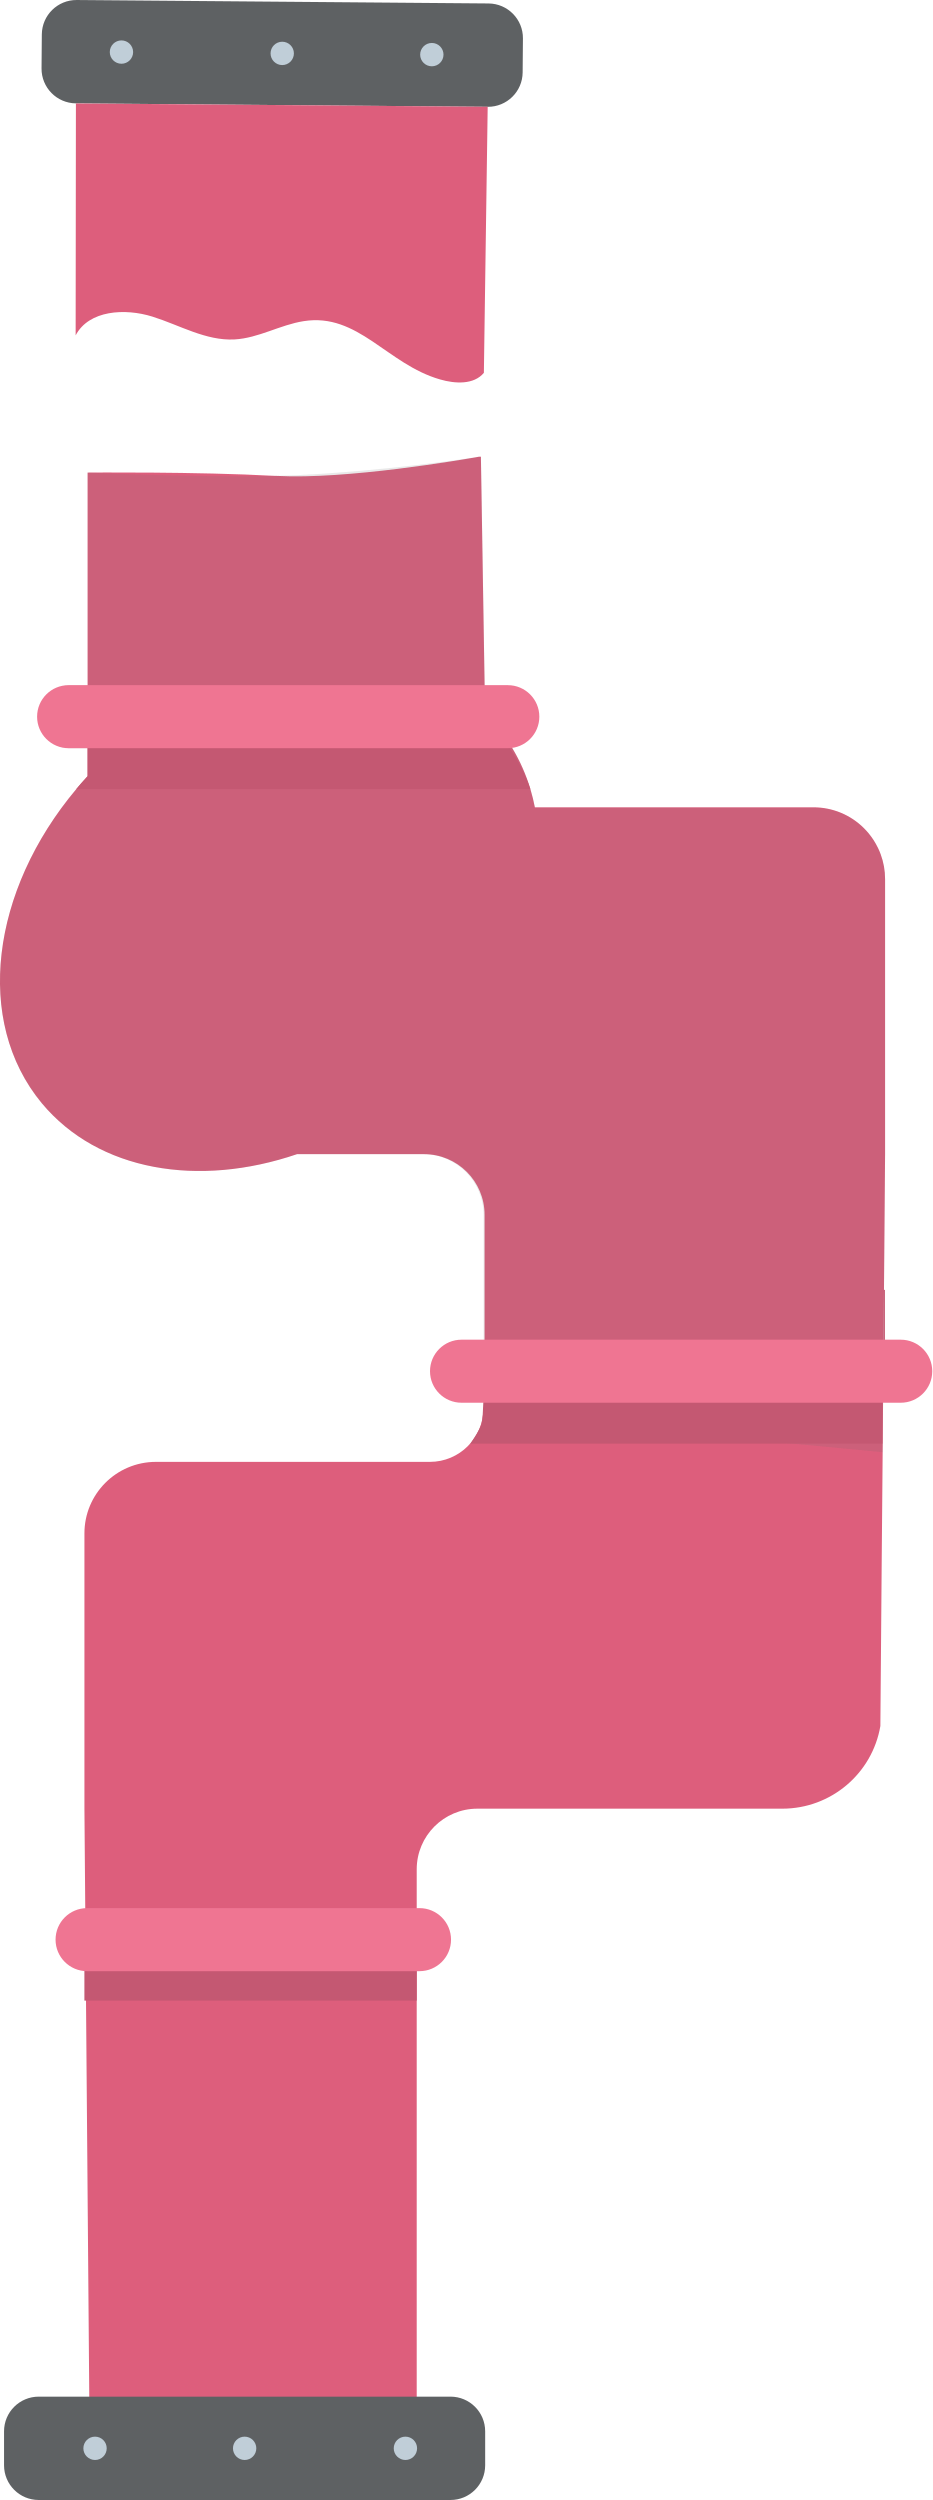
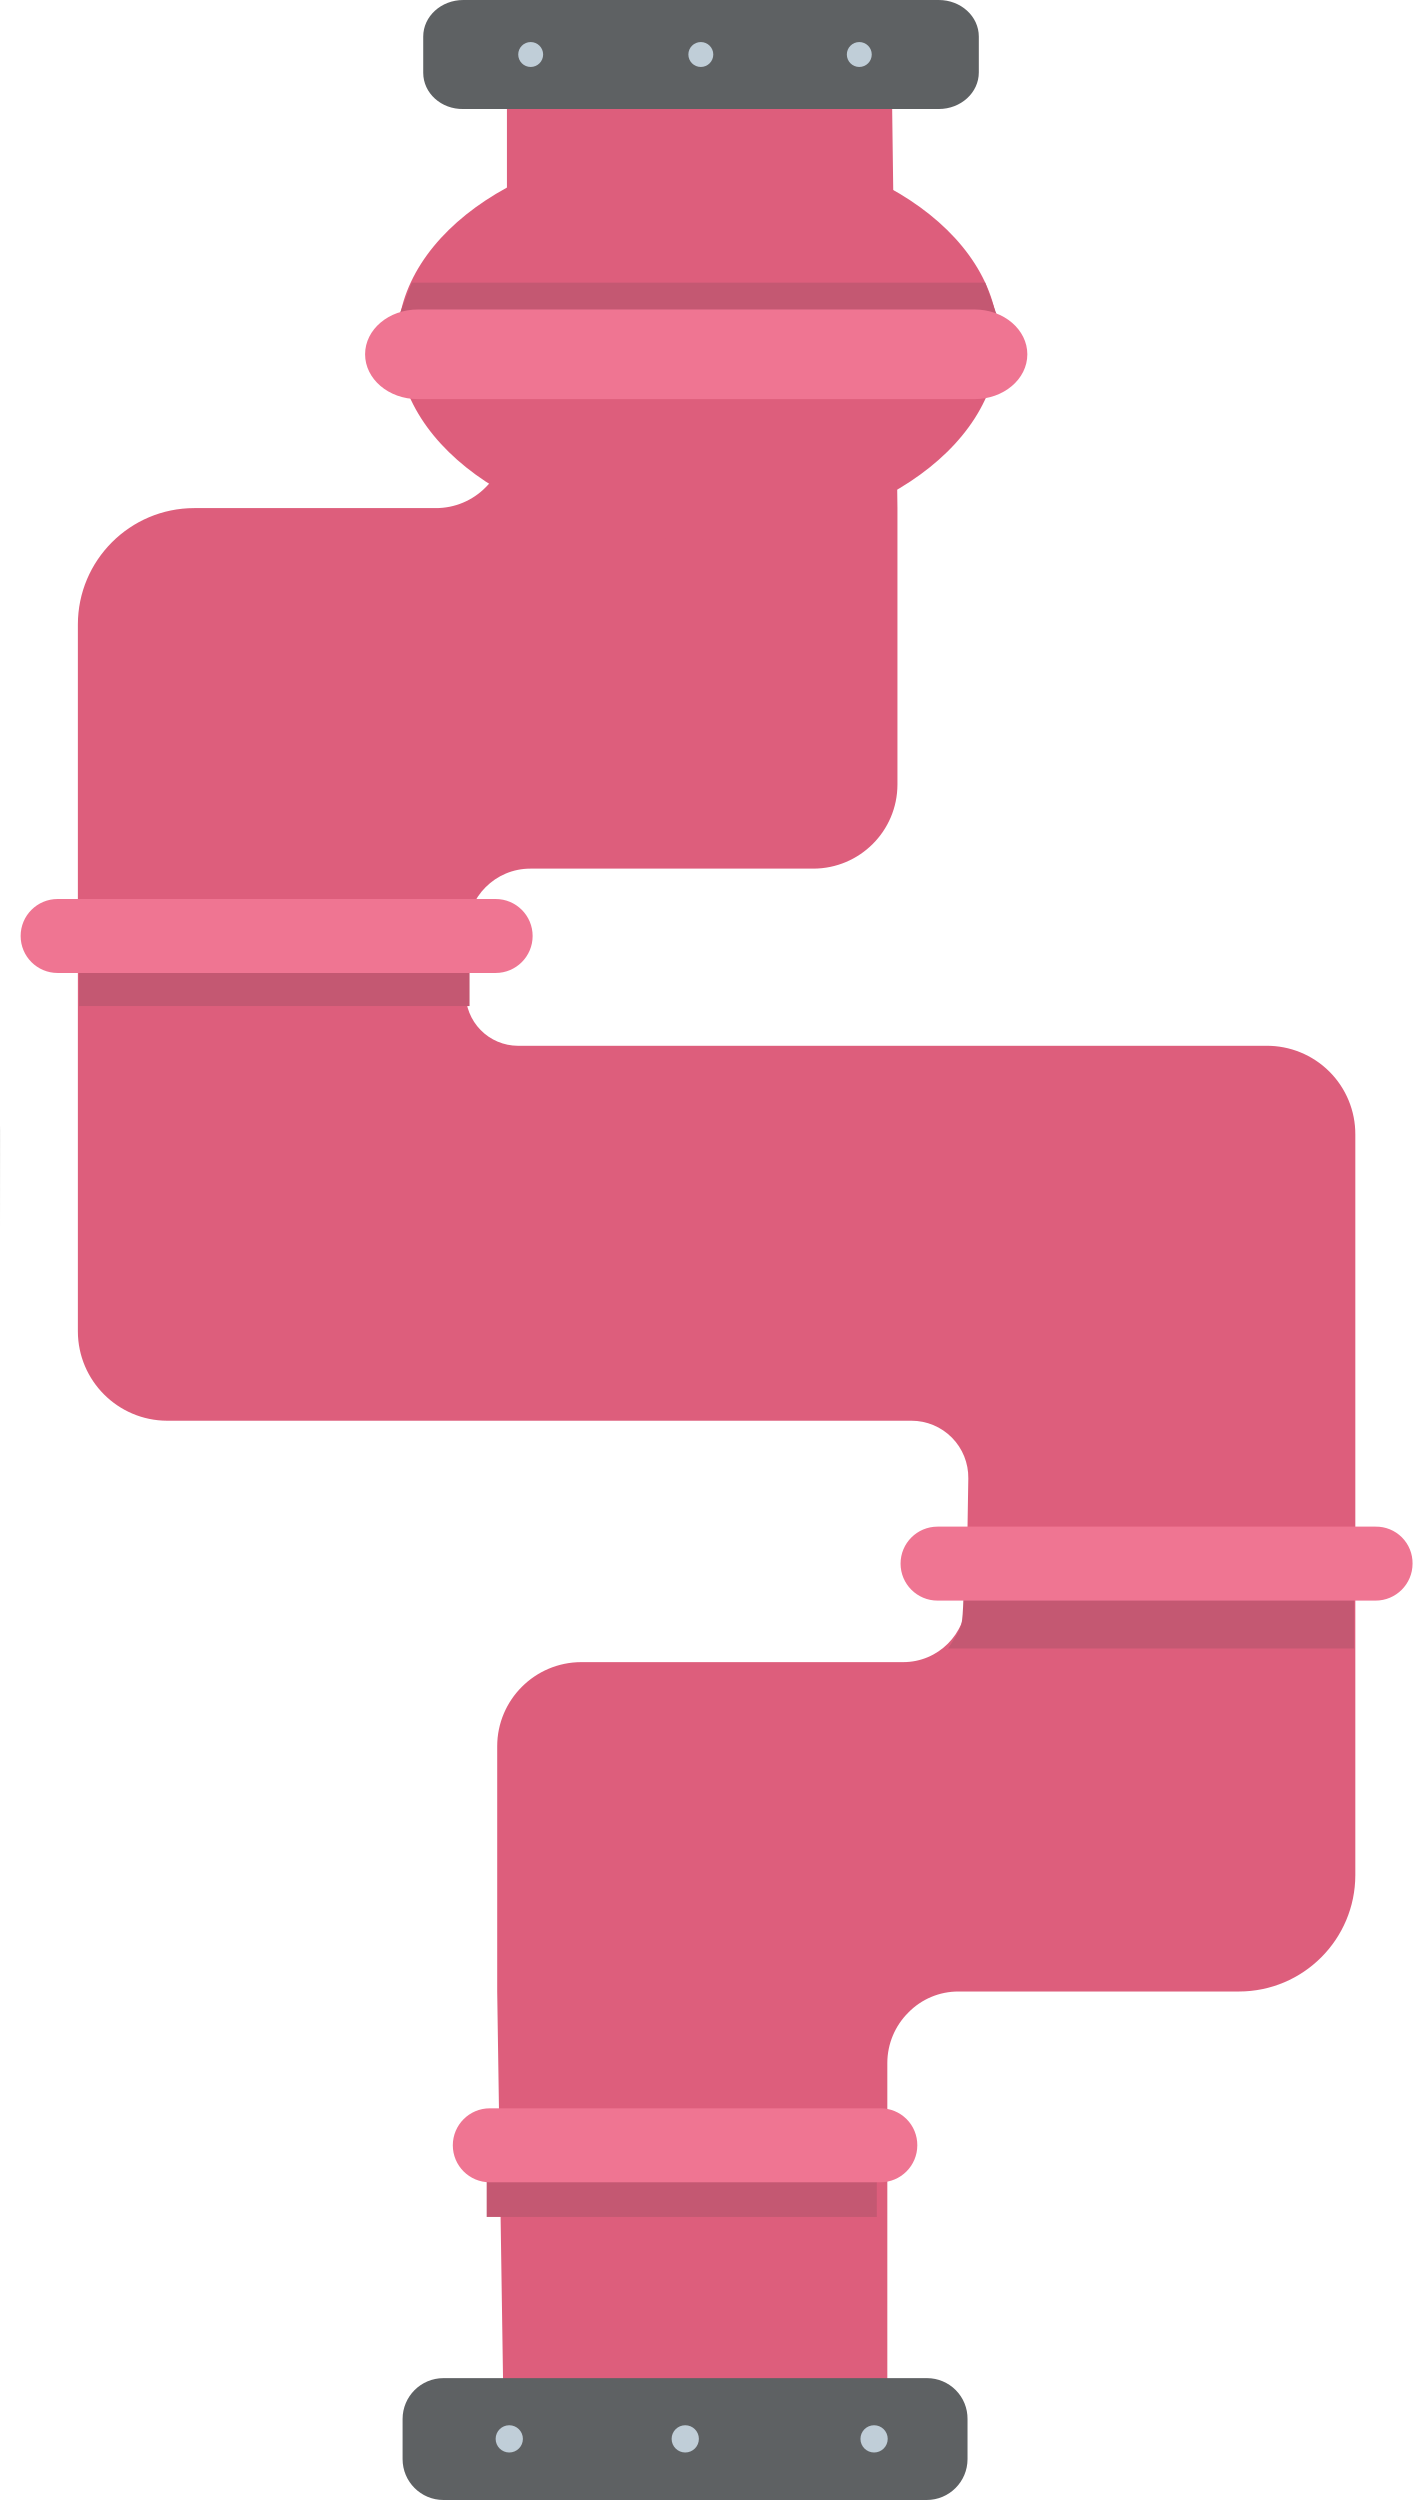
- <svg xmlns="http://www.w3.org/2000/svg" viewBox="0 0 281.23 754.17">
+ <svg xmlns="http://www.w3.org/2000/svg" id="Layer_1" data-name="Layer 1" viewBox="0 0 362.8 642.1">
  <defs>
-     <style>.cls-1{fill:#5e6163;}.cls-2{fill:#c0ced8;}.cls-3{fill:#dd5e7c;}.cls-4{fill:#c45872;}.cls-5{fill:#6b6b6b;opacity:0.15;}.cls-6{fill:#ef7592;}</style>
+     <style>.cls-1{fill:#6b6b6b;isolation:isolate;opacity:0.15;}.cls-2{fill:#dd5e7c;}.cls-3{fill:#5e6163;}.cls-4{fill:#c0ced8;}.cls-5{fill:#c45872;}.cls-6{fill:#ef7592;}</style>
  </defs>
-   <g id="Layer_2" data-name="Layer 2">
-     <g id="pipe">
-       <rect class="cls-1" x="12.57" y="0.52" width="145.14" height="31.18" rx="10.46" transform="translate(0.14 -0.71) rotate(0.48)" />
-       <circle class="cls-2" cx="36.64" cy="15.71" r="3.52" />
-       <circle class="cls-2" cx="85.14" cy="16.11" r="3.52" />
-       <circle class="cls-2" cx="130.27" cy="16.48" r="3.52" />
-       <path class="cls-3" d="M22.82,101.17c4-7.63,14.91-8.24,23.15-5.66s16.15,7.34,24.77,6.89C78,102,84.48,98,91.61,96.88c16.44-2.6,25.16,13,41.16,17.59,4.53,1.31,10.18,1.64,13.2-2l1.15-80.26-124.22-1Z" />
-       <path class="cls-3" d="M267,265.17v83l-.73,89.92L266,468.94l-.42,51.75a30,30,0,0,1-29.51,24.93H144a18.29,18.29,0,0,0-18.29,18.29V745.47L27,731.69,25.47,545.62v-83A21.57,21.57,0,0,1,47,441h82.68a16.15,16.15,0,0,0,16.16-16.15l.34.05V366.46a18.29,18.29,0,0,0-18.29-18.29H89.61c-29.66,10.12-59.9,5.18-77-15.37C-7.91,308-2.66,268.62,23,238.06c1-1.24,2.11-2.46,3.21-3.66l.22-.24v-91.6s33-.3,56.61,1h.4c21,1.17,56.11-4.9,61.05-5.78l.1,0,.27,0,.11,0,.1,0,1.12,69,.14,8.41a50.69,50.69,0,0,1,3.49,3.81c.6.72,1.17,1.45,1.72,2.19.79,1.06,1.54,2.14,2.24,3.25.26.42.52.84.77,1.27A54,54,0,0,1,160,238.06q.81,2.7,1.35,5.48l.46,0c.3,0,.61,0,.91,0h82.68a21.48,21.48,0,0,1,15.25,6.32c.49.49.95,1,1.39,1.53a23.79,23.79,0,0,1,1.53,2.09,25.43,25.43,0,0,1,1.27,2.28,19.26,19.26,0,0,1,.82,1.93A21.44,21.44,0,0,1,267,265.17Z" />
-       <polygon class="cls-4" points="266.95 389.12 266.95 406.07 266.48 406.07 266.62 389.12 266.95 389.12" />
-       <path class="cls-5" d="M267,265.17v83l-.73,89.92L145.88,426.62V366.46a18.29,18.29,0,0,0-18.3-18.29h-38c-29.66,10.12-59.9,5.18-77-15.37C-8.79,307-2.16,265.2,26.45,234.16v-8.44H20.7a9.52,9.52,0,0,1,0-19h5.75V142.56s32.9,1.55,56.61,1h.11c2.29-.06,4.49-.13,6.57-.23,25.81-1.21,50.7-4.92,54.77-5.54l.1,0a1.76,1.76,0,0,1,.27,0l.11,0,.1,0,1.12,69,.14,8.41a50.69,50.69,0,0,1,3.49,3.81,52.69,52.69,0,0,1,4,5.44c.26.42.52.84.77,1.27a55.47,55.47,0,0,1,6.77,17.92l.46,0c.3,0,.61,0,.91,0h82.68a21.48,21.48,0,0,1,15.25,6.32c.49.49.95,1,1.39,1.53a23.79,23.79,0,0,1,1.53,2.09,25.43,25.43,0,0,1,1.27,2.28c.3.63.58,1.27.82,1.93A21.44,21.44,0,0,1,267,265.17Z" />
-       <path class="cls-4" d="M160,238.06H23c1-1.24,2.11-2.46,3.21-3.66l.22-.24V221.1H150.27c.91,1.06,1.78,2.14,2.58,3.25.3.42.6.84.89,1.27A50.58,50.58,0,0,1,160,238.06Z" />
-       <rect class="cls-6" x="11.19" y="206.69" width="151.51" height="19.02" rx="9.51" />
-       <path class="cls-4" d="M141.89,435.5H266.2v-17H145.9s-.05,8.54-.61,10.9C144.85,431.31,141.89,435.5,141.89,435.5Z" />
-       <rect class="cls-4" x="25.46" y="586.56" width="100.25" height="16.96" transform="translate(151.17 1190.08) rotate(-180)" />
-       <rect class="cls-1" x="1.23" y="722.99" width="145.14" height="31.18" rx="10.46" transform="translate(147.59 1477.16) rotate(-180)" />
-       <circle class="cls-2" cx="122.3" cy="738.58" r="3.52" />
-       <circle class="cls-2" cx="73.8" cy="738.58" r="3.52" />
-       <circle class="cls-2" cx="28.67" cy="738.58" r="3.52" />
-       <rect class="cls-6" x="129.72" y="404.14" width="151.51" height="19.02" rx="9.51" transform="translate(410.95 827.3) rotate(180)" />
-       <rect class="cls-6" x="16.76" y="575.62" width="119.3" height="19.02" rx="9.51" transform="translate(152.82 1170.26) rotate(-180)" />
-     </g>
-   </g>
+   <path class="cls-1" d="M20.9,289.1l-.1,27V291.3A16.2,16.2,0,0,1,20.9,289.1Z" transform="translate(-20.8)" />
+   <path class="cls-2" d="M368.9,291.4V481.6A29.92,29.92,0,0,1,339,511.5H267a17.9,17.9,0,0,0-12.9,5.4,18.31,18.31,0,0,0-5.4,12.9v95L150,611l-1.5-99.5v-63a21.64,21.64,0,0,1,21.6-21.6h82.7A16.2,16.2,0,0,0,269,410.7l.5-31a14.6,14.6,0,0,0-14.6-14.8H63.7A23,23,0,0,1,40.8,342V160.4a29.92,29.92,0,0,1,29.9-29.9h62a17.9,17.9,0,0,0,12.9-5.4,18.31,18.31,0,0,0,5.4-12.9v-95h98.8l1.5,113.3v71a21.64,21.64,0,0,1-21.6,21.6H157a16.2,16.2,0,0,0-16.2,16.2l-.4,15.6a13.47,13.47,0,0,0,13.4,13.7H346A22.69,22.69,0,0,1,368.9,291.4Z" transform="translate(-20.8)" />
+   <path class="cls-3" d="M129.5,18.7V9.4c0-5.2,4.6-9.4,10.3-9.4H261.9c5.7,0,10.3,4.2,10.3,9.4v9.2c0,5.2-4.6,9.4-10.3,9.4H139.8C134.1,28.1,129.5,23.9,129.5,18.7Z" transform="translate(-20.8)" />
+   <circle class="cls-4" cx="136.3" cy="14" r="3.2" />
+   <circle class="cls-4" cx="180" cy="14" r="3.2" />
+   <circle class="cls-4" cx="220.7" cy="14" r="3.2" />
+   <path class="cls-5" d="M141.4,258.4H41.1v-17H141.4Z" transform="translate(-20.8)" />
+   <path class="cls-6" d="M26.1,240.4h0a9.5,9.5,0,0,1,9.5-9.5H148.1a9.5,9.5,0,0,1,9.5,9.5h0a9.5,9.5,0,0,1-9.5,9.5H35.6A9.5,9.5,0,0,1,26.1,240.4Z" transform="translate(-20.8)" />
+   <rect class="cls-5" x="125" y="552.4" width="100.2" height="17" />
+   <path class="cls-3" d="M269.3,621.3v10.3a10.5,10.5,0,0,1-10.5,10.5H134.7a10.5,10.5,0,0,1-10.5-10.5V621.3a10.5,10.5,0,0,1,10.5-10.5H258.9A10.41,10.41,0,0,1,269.3,621.3Z" transform="translate(-20.8)" />
+   <circle class="cls-4" cx="224.5" cy="626.4" r="3.5" />
+   <circle class="cls-4" cx="176" cy="626.4" r="3.5" />
+   <circle class="cls-4" cx="130.8" cy="626.4" r="3.5" />
+   <path class="cls-6" d="M256.4,551h0a9.5,9.5,0,0,1-9.5,9.5H146.6a9.5,9.5,0,0,1-9.5-9.5h0a9.5,9.5,0,0,1,9.5-9.5H246.9A9.43,9.43,0,0,1,256.4,551Z" transform="translate(-20.8)" />
+   <path class="cls-5" d="M267.7,417.3c.6-2.4.6-10.9.6-10.9H368.6v17H264.3S267.2,419.2,267.7,417.3Z" transform="translate(-20.8)" />
+   <path class="cls-6" d="M383.6,401.6h0a9.5,9.5,0,0,1-9.5,9.5H261.6a9.5,9.5,0,0,1-9.5-9.5h0a9.5,9.5,0,0,1,9.5-9.5H374.1A9.37,9.37,0,0,1,383.6,401.6Z" transform="translate(-20.8)" />
+   <ellipse class="cls-2" cx="179.26" cy="87.57" rx="77.16" ry="51.03" />
+   <polygon class="cls-5" points="105.77 72.6 253.04 72.6 259.14 89.6 99.14 89.6 105.77 72.6" />
+   <path class="cls-6" d="M114.57,91h0c0-6.42,6.13-11.51,13.55-11.51h143c7.55,0,13.54,5.21,13.54,11.51h0c0,6.42-6.13,11.51-13.54,11.51h-143C120.56,102.51,114.57,97.3,114.57,91Z" transform="translate(-20.8)" />
</svg>
